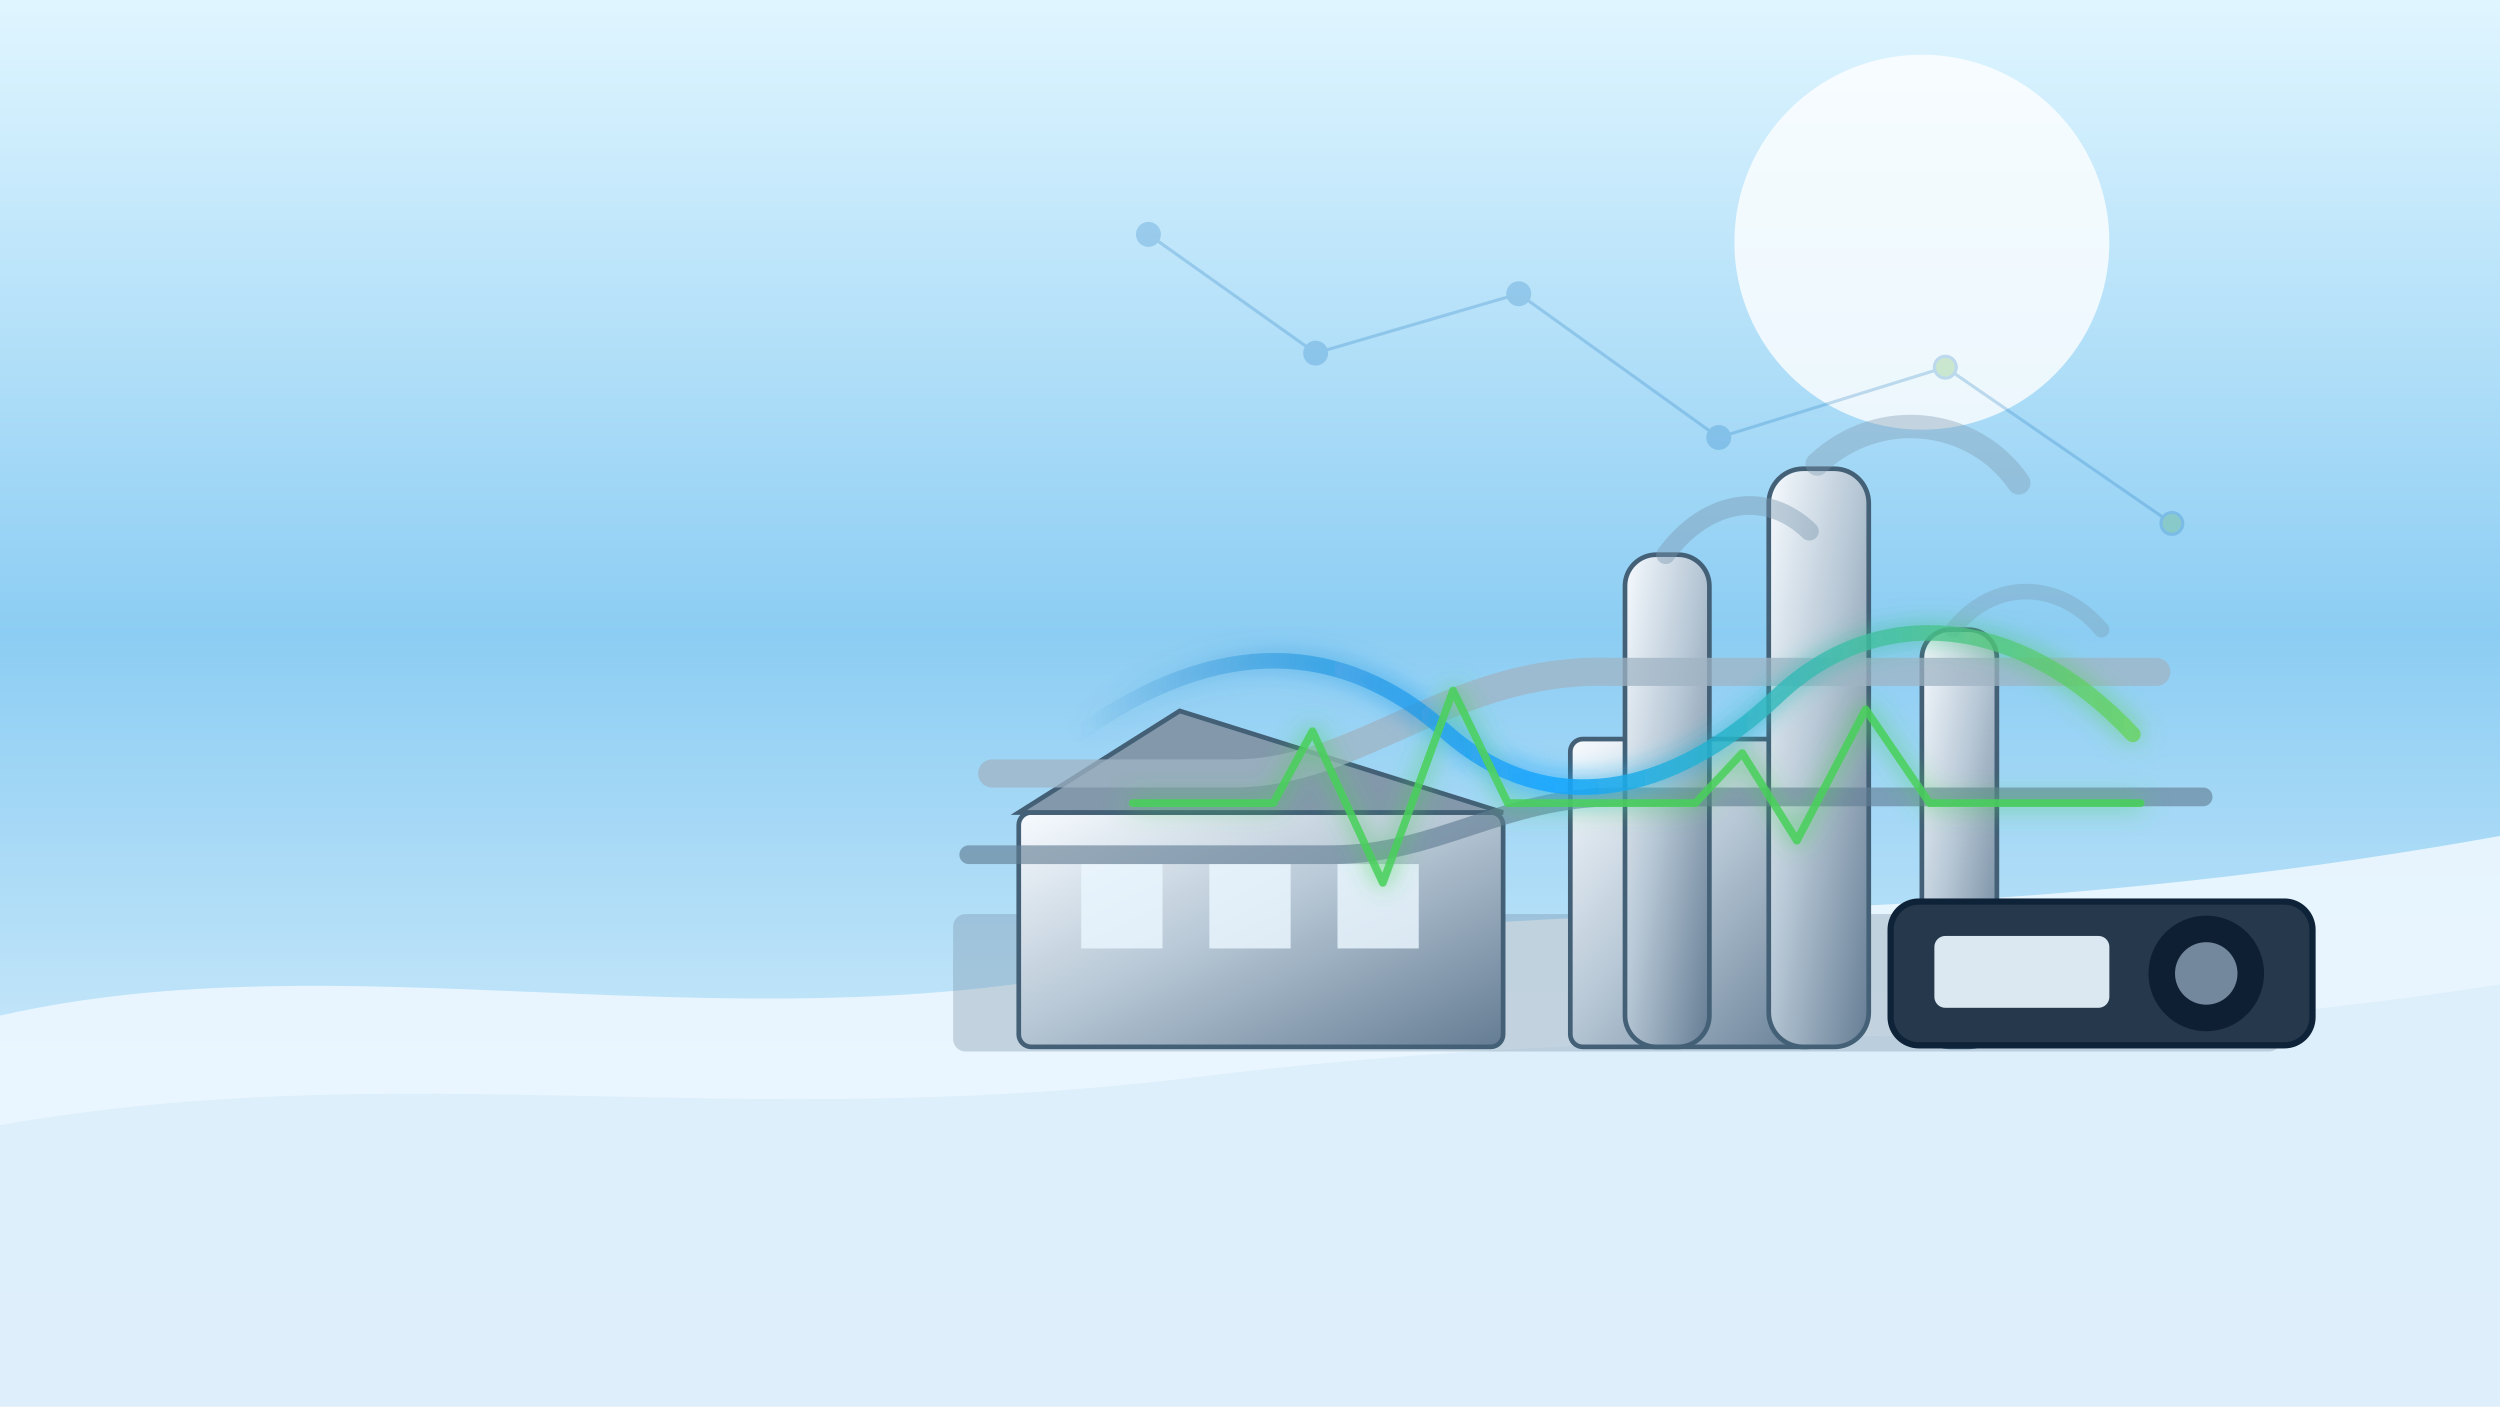
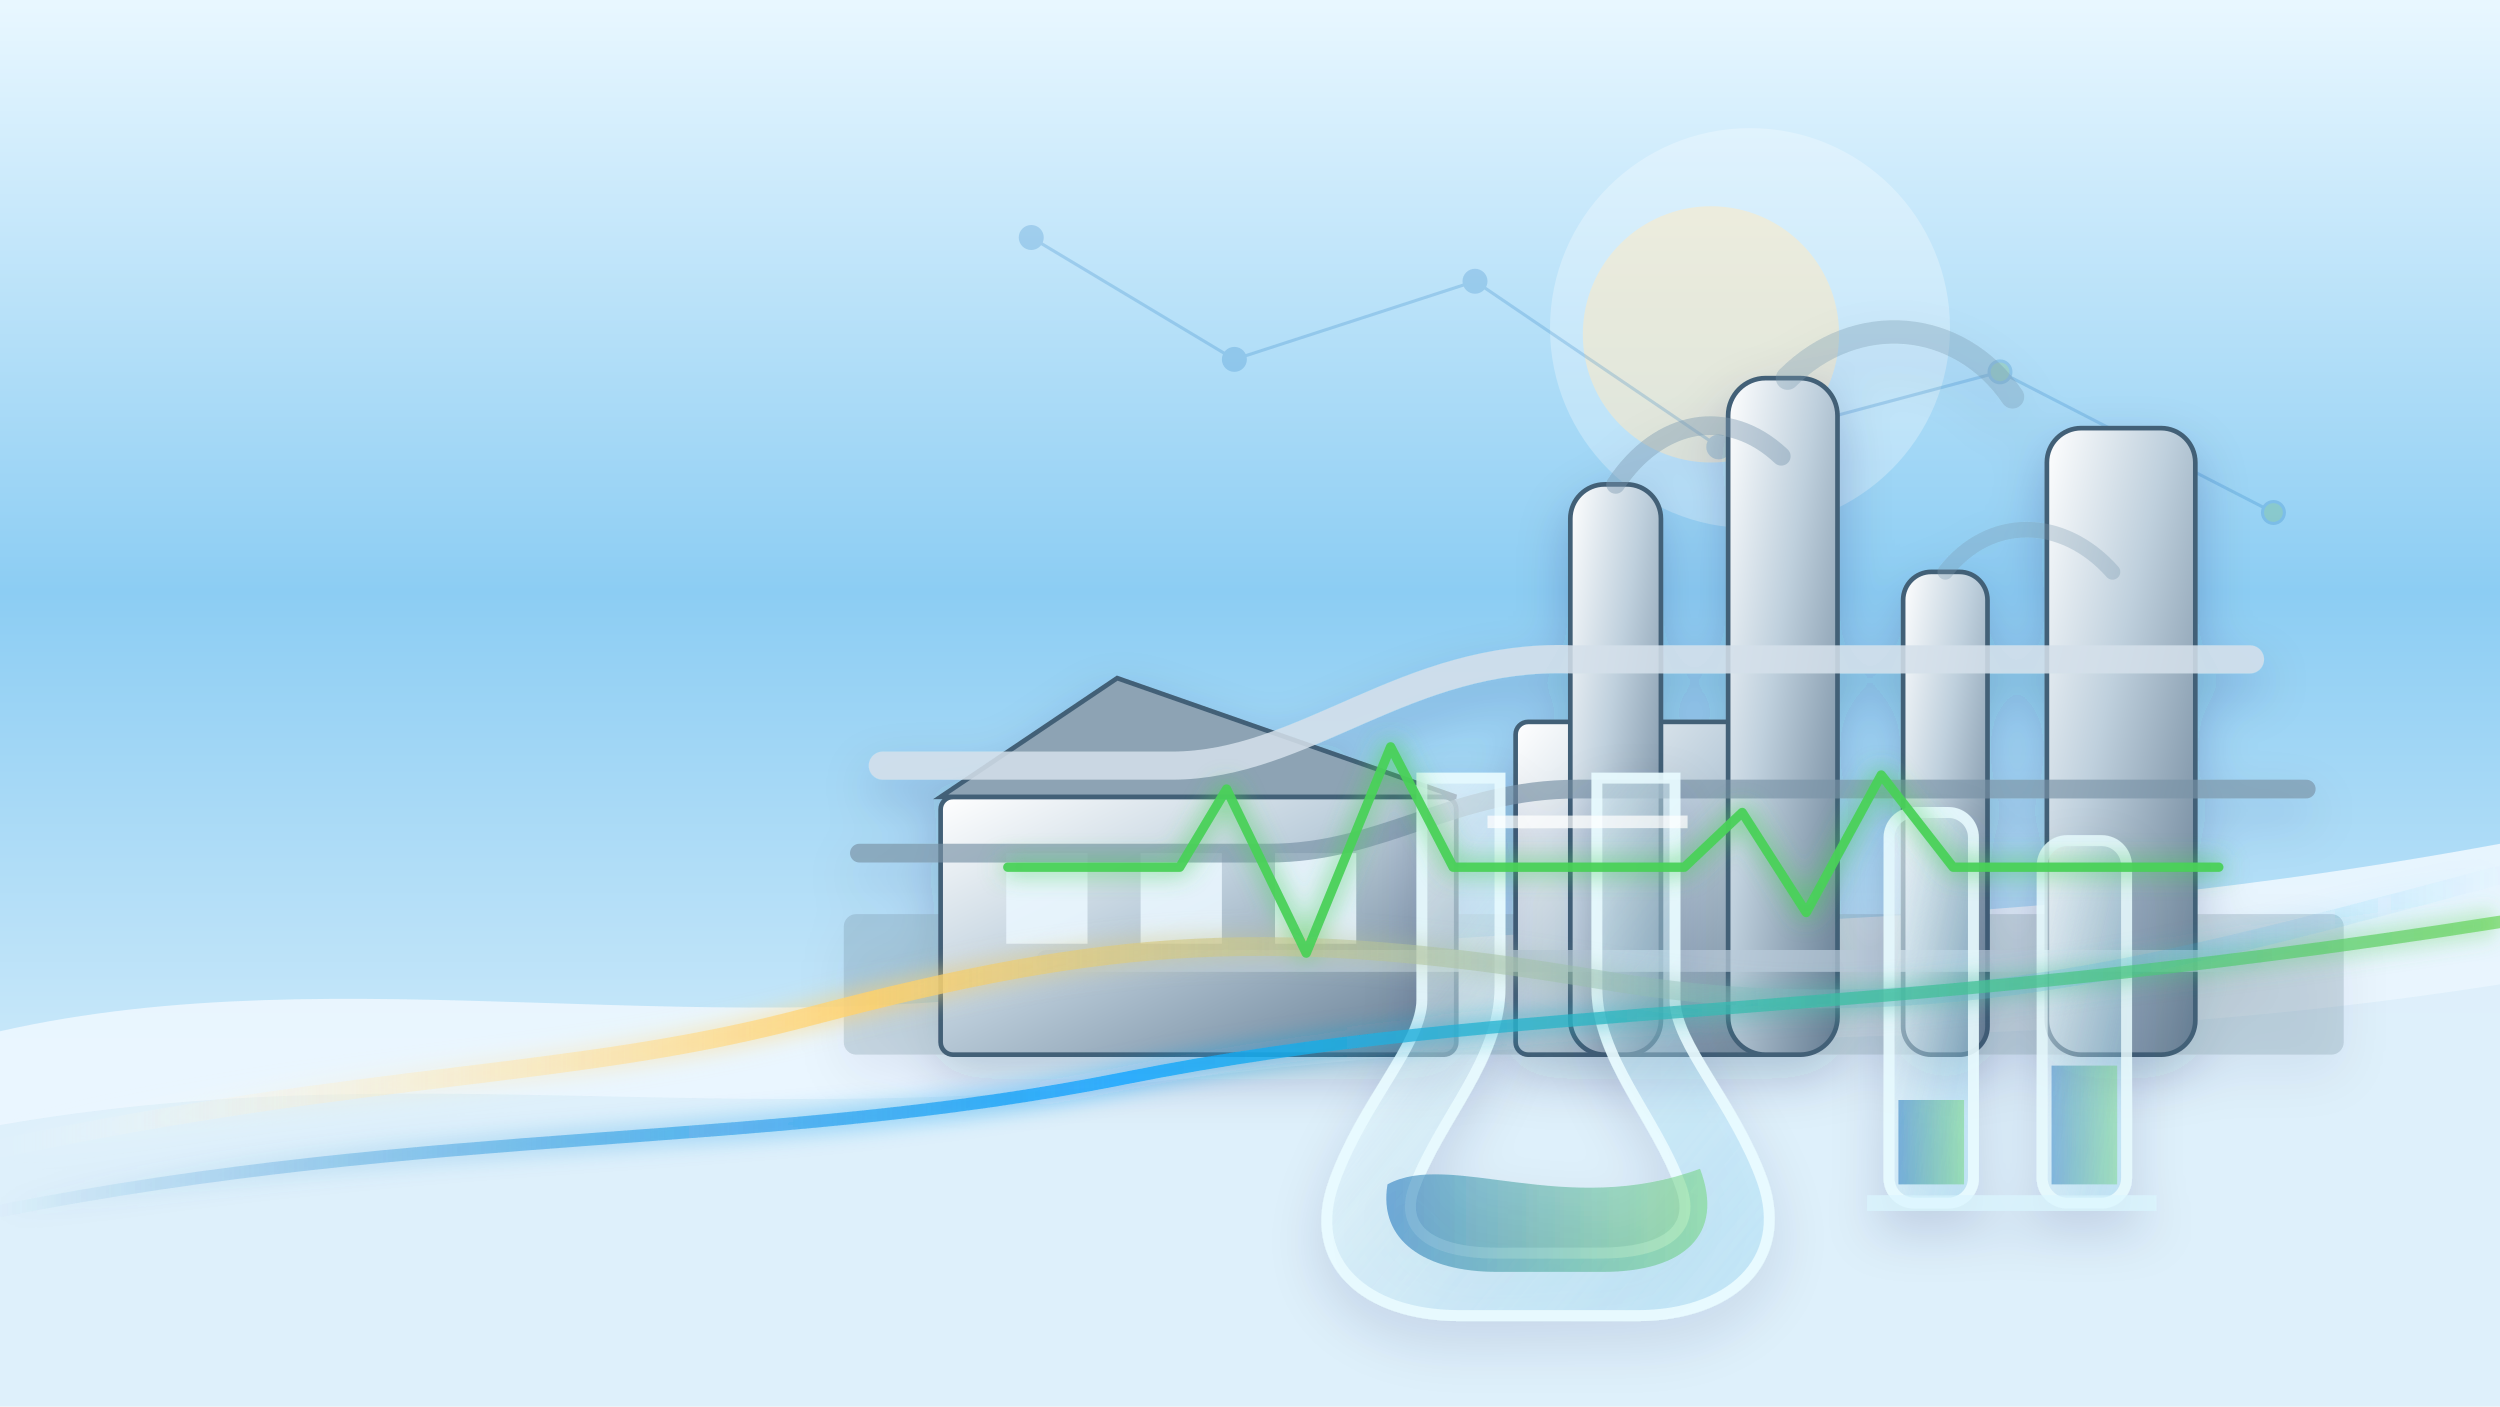
- <svg xmlns="http://www.w3.org/2000/svg" viewBox="0 0 1600 900" role="img" aria-label="Industrial plant and energy pulse illustration">
+ <svg xmlns="http://www.w3.org/2000/svg" viewBox="0 0 1600 900" role="img" aria-label="Chemical plant with laboratory glassware and energy trails">
  <defs>
    <linearGradient id="sky" x1="0" y1="0" x2="0" y2="1">
-       <stop offset="0" stop-color="#dff5ff" />
-       <stop offset="0.45" stop-color="#8ccdf3" />
-       <stop offset="1" stop-color="#f4fbff" />
+       <stop offset="0" stop-color="#e8f7ff" />
+       <stop offset="0.42" stop-color="#8ccdf3" />
+       <stop offset="1" stop-color="#f6fcff" />
    </linearGradient>
    <linearGradient id="steel" x1="0" y1="0" x2="1" y2="1">
-       <stop offset="0" stop-color="#f7fbff" />
-       <stop offset="0.45" stop-color="#b9c9d7" />
-       <stop offset="1" stop-color="#647c93" />
+       <stop offset="0" stop-color="#ffffff" />
+       <stop offset="0.42" stop-color="#bfd0dd" />
+       <stop offset="1" stop-color="#637b91" />
+     </linearGradient>
+     <linearGradient id="glass" x1="0" y1="0" x2="1" y2="1">
+       <stop offset="0" stop-color="#ffffff" stop-opacity="0.78" />
+       <stop offset="0.45" stop-color="#d9f6ff" stop-opacity="0.42" />
+       <stop offset="1" stop-color="#83d9ff" stop-opacity="0.26" />
+     </linearGradient>
+     <linearGradient id="liquid" x1="0" y1="0" x2="1" y2="0">
+       <stop offset="0" stop-color="#0b68b7" stop-opacity="0.82" />
+       <stop offset="1" stop-color="#5cd25a" stop-opacity="0.7" />
+     </linearGradient>
+     <linearGradient id="orangeTrail" x1="0" y1="0" x2="1" y2="0">
+       <stop offset="0" stop-color="#fff" stop-opacity="0" />
+       <stop offset="0.35" stop-color="#ffd16b" stop-opacity="0.95" />
+       <stop offset="1" stop-color="#13a6ff" stop-opacity="0" />
    </linearGradient>
    <linearGradient id="blueGlow" x1="0" y1="0" x2="1" y2="0">
      <stop offset="0" stop-color="#0b68b7" stop-opacity="0" />
-       <stop offset="0.45" stop-color="#13a6ff" stop-opacity="0.92" />
+       <stop offset="0.45" stop-color="#13a6ff" stop-opacity="0.9" />
      <stop offset="1" stop-color="#61d34d" stop-opacity="0.72" />
    </linearGradient>
    <filter id="softGlow" x="-40%" y="-40%" width="180%" height="180%">
      <feGaussianBlur stdDeviation="8" result="blur" />
      <feMerge>
        <feMergeNode in="blur" />
        <feMergeNode in="SourceGraphic" />
      </feMerge>
    </filter>
+     <filter id="hardShadow" x="-30%" y="-30%" width="160%" height="160%">
+       <feDropShadow dx="0" dy="14" stdDeviation="16" flood-color="#0b2d55" flood-opacity="0.22" />
+     </filter>
  </defs>
  <rect width="1600" height="900" fill="url(#sky)" />
-   <circle cx="1230" cy="155" r="120" fill="#fff" opacity="0.78" />
-   <path d="M0 650 C220 600 460 670 710 620 C990 565 1210 605 1600 535 L1600 900 L0 900 Z" fill="#edf7ff" opacity="0.9" />
-   <path d="M0 720 C260 675 465 725 760 690 C1080 650 1280 680 1600 630 L1600 900 L0 900 Z" fill="#dbeefa" opacity="0.86" />
-   <g opacity="0.22" stroke="#0b68b7" stroke-width="2" fill="none">
-     <path d="M735 150 L842 226 L972 188 L1100 280 L1245 235 L1390 335" />
-     <circle cx="735" cy="150" r="7" fill="#0b68b7" />
-     <circle cx="842" cy="226" r="7" fill="#0b68b7" />
-     <circle cx="972" cy="188" r="7" fill="#0b68b7" />
-     <circle cx="1100" cy="280" r="7" fill="#0b68b7" />
-     <circle cx="1245" cy="235" r="7" fill="#49a22f" />
-     <circle cx="1390" cy="335" r="7" fill="#49a22f" />
+   <circle cx="1095" cy="214" r="82" fill="#ffe1a8" opacity="0.52" />
+   <circle cx="1120" cy="210" r="128" fill="#fff" opacity="0.28" />
+   <path d="M0 660 C220 610 460 672 710 628 C990 575 1210 612 1600 540 L1600 900 L0 900 Z" fill="#edf7ff" opacity="0.9" />
+   <path d="M0 720 C260 675 465 725 760 690 C1080 650 1280 680 1600 630 L1600 900 L0 900 Z" fill="#dbeefa" opacity="0.84" />
+   <g opacity="0.2" stroke="#0b68b7" stroke-width="2" fill="none">
+     <path d="M660 152 L790 230 L944 180 L1100 286 L1280 238 L1455 328" />
+     <circle cx="660" cy="152" r="7" fill="#0b68b7" />
+     <circle cx="790" cy="230" r="7" fill="#0b68b7" />
+     <circle cx="944" cy="180" r="7" fill="#0b68b7" />
+     <circle cx="1100" cy="286" r="7" fill="#0b68b7" />
+     <circle cx="1280" cy="238" r="7" fill="#49a22f" />
+     <circle cx="1455" cy="328" r="7" fill="#49a22f" />
  </g>
-   <g transform="translate(610 285)">
-     <rect x="0" y="300" width="850" height="88" rx="8" fill="#6f879c" opacity="0.32" />
-     <rect x="42" y="235" width="310" height="150" rx="8" fill="url(#steel)" stroke="#436077" stroke-width="3" />
-     <path d="M42 235 L145 170 L352 235 Z" fill="#8399ab" stroke="#436077" stroke-width="3" />
-     <rect x="82" y="268" width="52" height="54" fill="#eaf7ff" opacity="0.82" />
-     <rect x="164" y="268" width="52" height="54" fill="#eaf7ff" opacity="0.82" />
-     <rect x="246" y="268" width="52" height="54" fill="#eaf7ff" opacity="0.82" />
-     <rect x="395" y="188" width="160" height="197" rx="8" fill="url(#steel)" stroke="#436077" stroke-width="3" />
-     <rect x="430" y="70" width="54" height="315" rx="20" fill="url(#steel)" stroke="#436077" stroke-width="3" />
-     <rect x="522" y="15" width="64" height="370" rx="22" fill="url(#steel)" stroke="#436077" stroke-width="3" />
-     <rect x="620" y="118" width="48" height="267" rx="18" fill="url(#steel)" stroke="#436077" stroke-width="3" />
-     <path d="M456 70 C482 35 520 28 548 55" stroke="#7997ad" stroke-width="12" stroke-linecap="round" fill="none" opacity="0.42" />
-     <path d="M553 12 C592 -25 653 -18 682 24" stroke="#7997ad" stroke-width="15" stroke-linecap="round" fill="none" opacity="0.36" />
-     <path d="M640 118 C665 86 707 85 735 118" stroke="#7997ad" stroke-width="10" stroke-linecap="round" fill="none" opacity="0.34" />
-     <rect x="600" y="292" width="270" height="92" rx="18" fill="#26384b" stroke="#0e2238" stroke-width="4" />
-     <rect x="628" y="314" width="112" height="46" rx="7" fill="#dbe8f1" />
-     <circle cx="802" cy="338" r="37" fill="#0f1f33" />
-     <circle cx="802" cy="338" r="20" fill="#73889c" />
-     <path d="M25 210 H180 C260 210 320 142 420 145 H770" stroke="#9fb3c4" stroke-width="18" stroke-linecap="round" fill="none" opacity="0.74" />
-     <path d="M10 262 H242 C310 262 352 225 425 225 H800" stroke="#617c93" stroke-width="12" stroke-linecap="round" fill="none" opacity="0.62" />
+   <g transform="translate(540 220)" filter="url(#hardShadow)">
+     <rect x="0" y="365" width="960" height="90" rx="8" fill="#6f879c" opacity="0.28" />
+     <rect x="62" y="290" width="330" height="165" rx="8" fill="url(#steel)" stroke="#436077" stroke-width="3" />
+     <path d="M62 290 L175 214 L392 290 Z" fill="#8da3b4" stroke="#436077" stroke-width="3" />
+     <rect x="104" y="326" width="52" height="58" fill="#eaf7ff" opacity="0.86" />
+     <rect x="190" y="326" width="52" height="58" fill="#eaf7ff" opacity="0.86" />
+     <rect x="276" y="326" width="52" height="58" fill="#eaf7ff" opacity="0.86" />
+     <rect x="430" y="242" width="176" height="213" rx="8" fill="url(#steel)" stroke="#436077" stroke-width="3" />
+     <rect x="465" y="90" width="58" height="365" rx="22" fill="url(#steel)" stroke="#436077" stroke-width="3" />
+     <rect x="566" y="22" width="70" height="433" rx="24" fill="url(#steel)" stroke="#436077" stroke-width="3" />
+     <rect x="678" y="146" width="54" height="309" rx="18" fill="url(#steel)" stroke="#436077" stroke-width="3" />
+     <rect x="770" y="54" width="95" height="401" rx="22" fill="url(#steel)" stroke="#436077" stroke-width="3" />
+     <path d="M494 90 C522 48 566 40 600 72" stroke="#7997ad" stroke-width="12" stroke-linecap="round" fill="none" opacity="0.42" />
+     <path d="M604 22 C648 -22 714 -16 748 34" stroke="#7997ad" stroke-width="15" stroke-linecap="round" fill="none" opacity="0.34" />
+     <path d="M705 146 C733 110 780 110 812 146" stroke="#7997ad" stroke-width="10" stroke-linecap="round" fill="none" opacity="0.32" />
+     <path d="M25 270 H210 C295 270 360 198 466 202 H900" stroke="#d4e0ea" stroke-width="18" stroke-linecap="round" fill="none" opacity="0.86" />
+     <path d="M10 326 H272 C345 326 390 285 470 285 H936" stroke="#7891a6" stroke-width="12" stroke-linecap="round" fill="none" opacity="0.66" />
+     <path d="M130 395 H900" stroke="#b9cad9" stroke-width="14" stroke-linecap="round" opacity="0.72" />
  </g>
-   <g filter="url(#softGlow)" opacity="0.95">
-     <path d="M690 470 C780 405 860 410 925 468 C990 526 1070 510 1138 445 C1202 385 1292 392 1365 470" stroke="url(#blueGlow)" stroke-width="10" stroke-linecap="round" fill="none" />
-     <path d="M725 514 H815 L840 468 L885 565 L930 442 L965 514 H1085 L1115 482 L1150 538 L1194 454 L1235 514 H1370" stroke="#49d05a" stroke-width="5" stroke-linecap="round" stroke-linejoin="round" fill="none" opacity="0.9" />
+   <g transform="translate(940 498)" filter="url(#hardShadow)">
+     <path d="M82 0 H132 V142 C132 170 170 208 188 258 C206 310 166 344 108 344 H-6 C-66 344 -105 310 -86 258 C-68 208 -30 170 -30 142 V0 H20 V134 C20 180 -18 217 -35 262 C-45 290 -22 304 18 304 H84 C124 304 146 290 136 262 C120 217 82 180 82 134 Z" fill="url(#glass)" stroke="#e8fbff" stroke-width="7" opacity="0.92" />
+     <path d="M-52 260 C-12 238 62 282 148 250 C164 292 138 316 86 316 H18 C-28 316 -58 296 -52 260 Z" fill="url(#liquid)" opacity="0.6" />
+     <path d="M12 28 H140" stroke="#ffffff" stroke-width="8" opacity="0.7" />
+   </g>
+   <g transform="translate(1185 520)" filter="url(#hardShadow)">
+     <rect x="24" y="0" width="54" height="250" rx="16" fill="url(#glass)" stroke="#e8fbff" stroke-width="7" opacity="0.9" />
+     <rect x="122" y="18" width="54" height="232" rx="16" fill="url(#glass)" stroke="#e8fbff" stroke-width="7" opacity="0.84" />
+     <path d="M30 184 H72 V238 H30 Z" fill="url(#liquid)" opacity="0.55" />
+     <path d="M128 162 H170 V238 H128 Z" fill="url(#liquid)" opacity="0.48" />
+     <path d="M10 250 H195" stroke="#d7f6ff" stroke-width="10" opacity="0.56" />
+   </g>
+   <g filter="url(#softGlow)">
+     <path d="M0 735 C240 685 372 690 520 650 C710 600 816 592 1030 628 C1240 663 1410 610 1600 560" stroke="url(#orangeTrail)" stroke-width="12" stroke-linecap="round" fill="none" opacity="0.86" />
+     <path d="M0 775 C280 720 490 736 720 690 C970 640 1190 655 1600 590" stroke="url(#blueGlow)" stroke-width="8" stroke-linecap="round" fill="none" opacity="0.9" />
+     <path d="M645 555 H755 L785 505 L836 610 L890 478 L930 555 H1078 L1115 520 L1156 584 L1204 496 L1250 555 H1420" stroke="#49d05a" stroke-width="6" stroke-linecap="round" stroke-linejoin="round" fill="none" opacity="0.94" />
  </g>
</svg>
